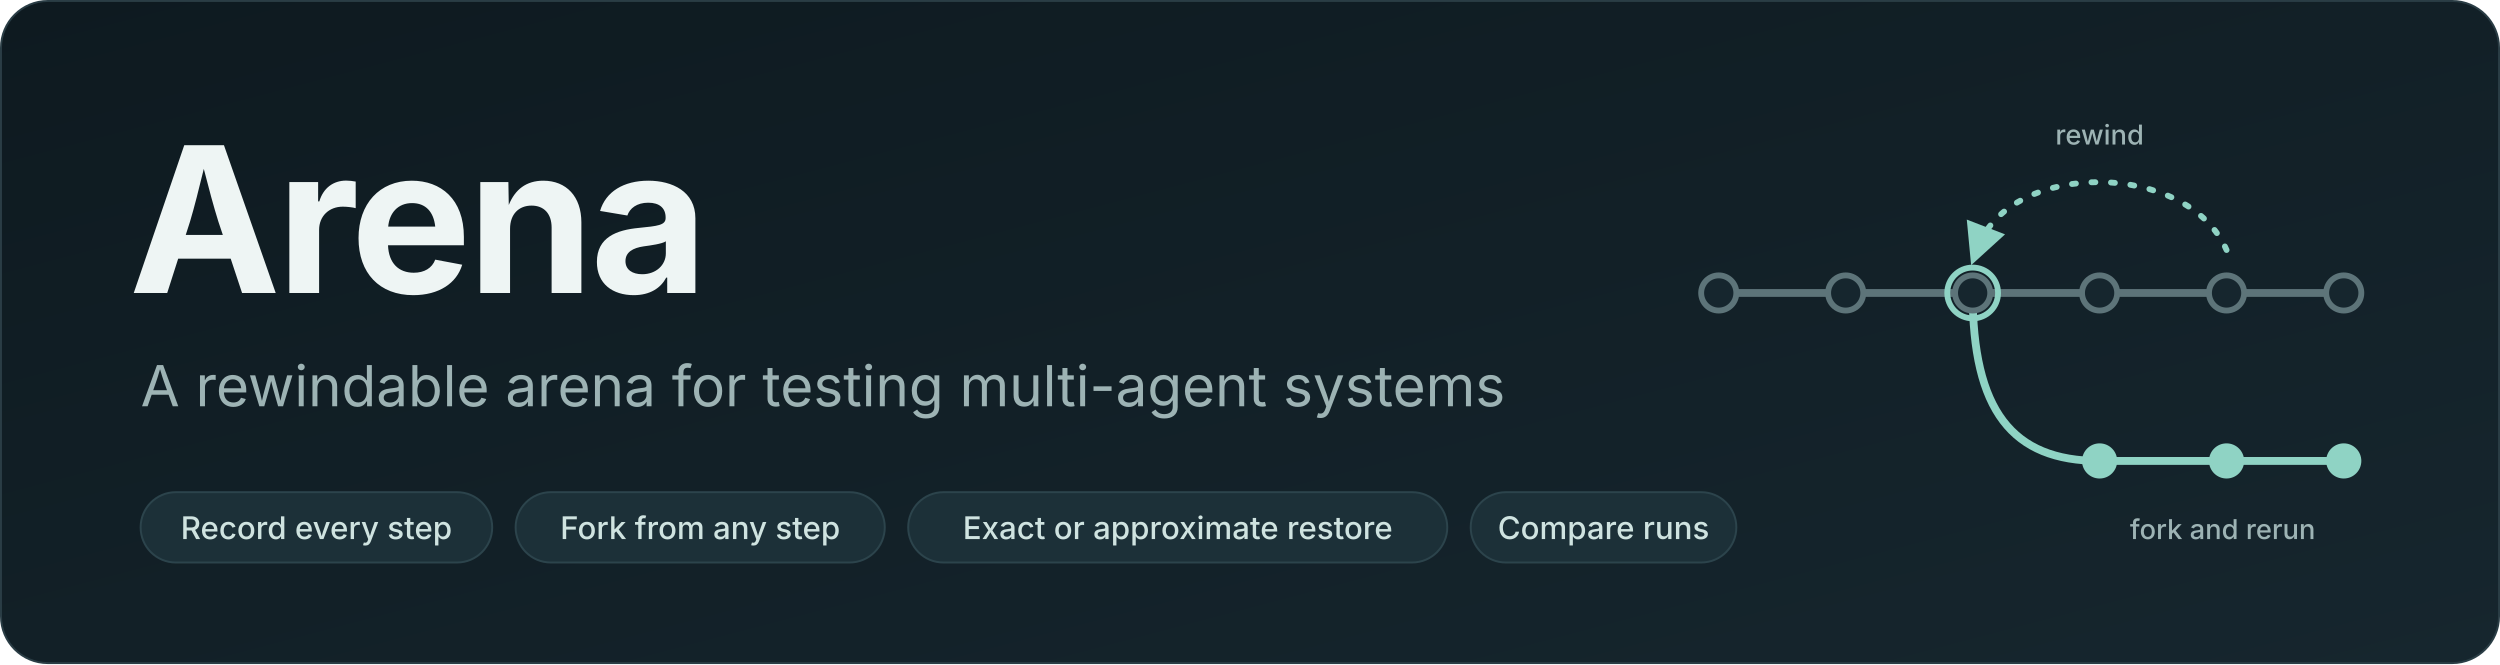
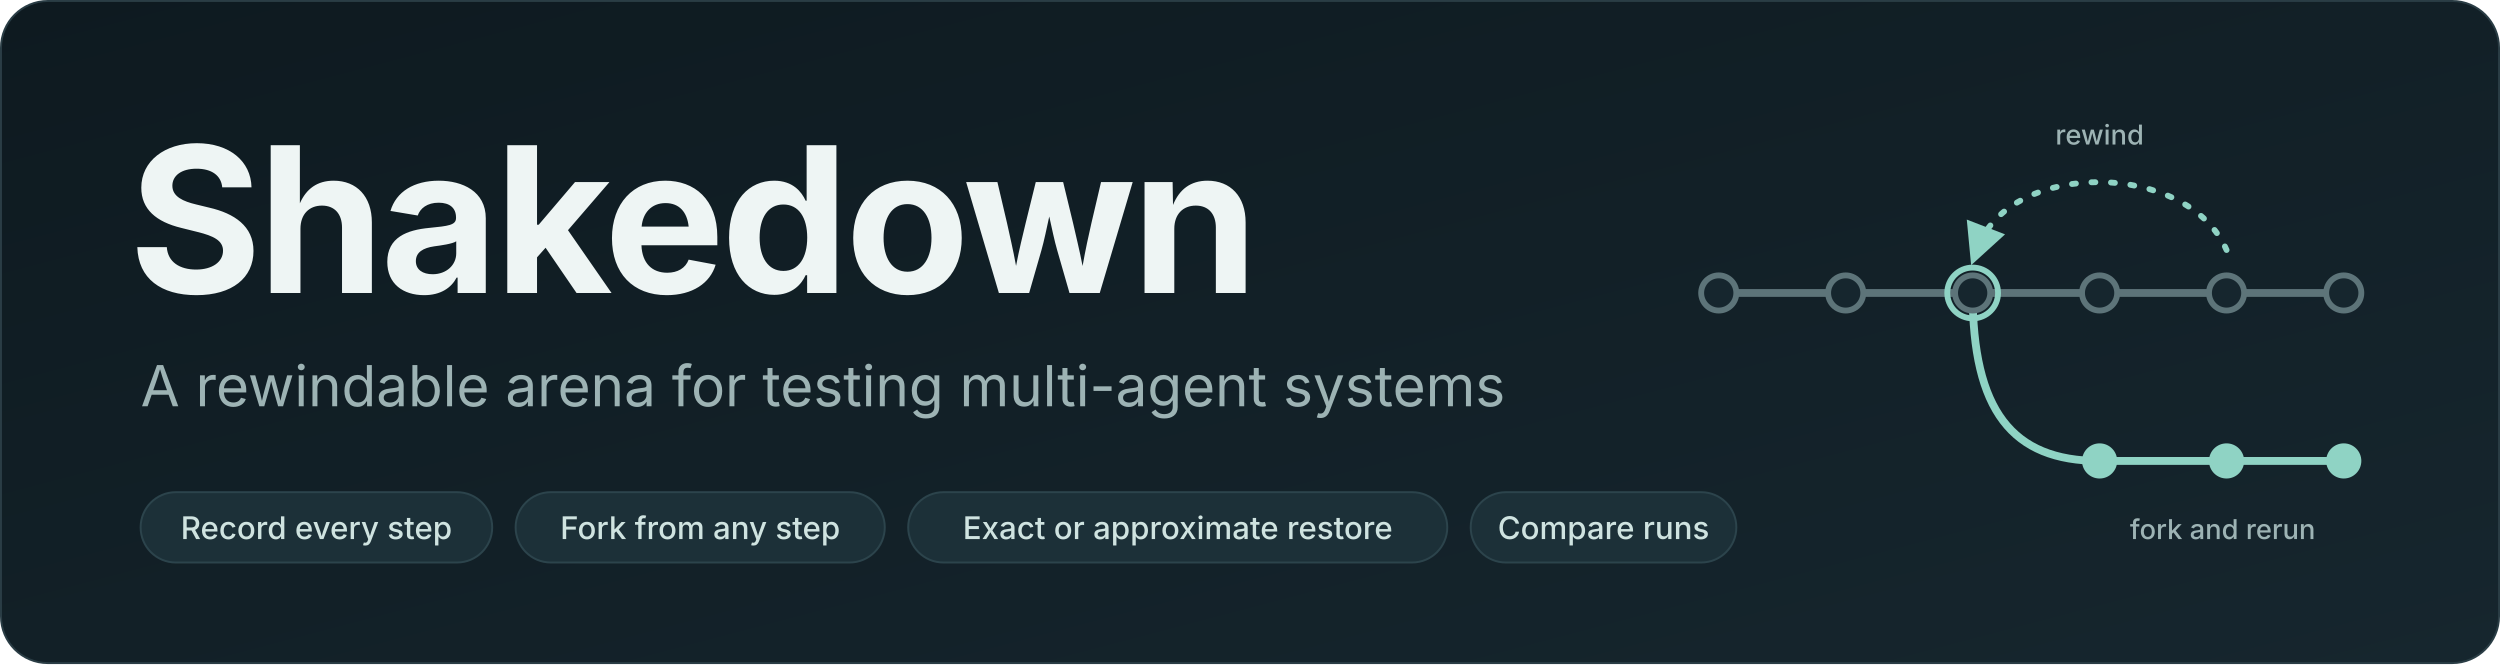
<svg xmlns="http://www.w3.org/2000/svg" width="1280" height="340" viewBox="0 0 1280 340" role="img" aria-labelledby="title desc">
  <defs>
    <linearGradient id="bg" x1="0" y1="0" x2="1" y2="1">
      <stop offset="0" stop-color="#0e1a20" />
      <stop offset="1" stop-color="#16262e" />
    </linearGradient>
    <marker id="head" viewBox="0 0 10 10" refX="5" refY="5" markerWidth="7" markerHeight="7" orient="auto-start-reverse">
      <path d="M0 0 L10 5 L0 10 z" fill="#8fd3c4" />
    </marker>
    <style>
      text { font-family: Inter, "Segoe UI", -apple-system, BlinkMacSystemFont, Helvetica, Arial, sans-serif; }
      .title { font-size: 104px; font-weight: 700; letter-spacing: -2px; fill: #eef5f4; }
      .tag { font-size: 29px; font-weight: 400; fill: #9db3b4; }
      .chip { font-size: 16px; font-weight: 500; fill: #cfe3e0; }
      .lbl { font-size: 14px; font-weight: 500; fill: #9db3b4; }
    </style>
  </defs>
  <rect x="0.5" y="0.5" width="1279" height="339" rx="24" fill="url(#bg)" stroke="#2a3d45" />
-   <text x="66" y="150" class="title">Arena</text>
+   <text x="66" y="150" class="title">Shakedown</text>
  <text x="72" y="208" class="tag">A rewindable arena for testing multi-agent systems</text>
  <rect x="72" y="252" width="180" height="36" rx="18" fill="#1c3038" stroke="#2c444c" />
  <text x="162.0" y="276" text-anchor="middle" class="chip">Record every step</text>
  <rect x="264" y="252" width="189" height="36" rx="18" fill="#1c3038" stroke="#2c444c" />
  <text x="358.5" y="276" text-anchor="middle" class="chip">Fork from any step</text>
  <rect x="465" y="252" width="276" height="36" rx="18" fill="#1c3038" stroke="#2c444c" />
  <text x="603.0" y="276" text-anchor="middle" class="chip">Exact or approximate restore</text>
  <rect x="753" y="252" width="136" height="36" rx="18" fill="#1c3038" stroke="#2c444c" />
  <text x="821.0" y="276" text-anchor="middle" class="chip">Compare runs</text>
  <g fill="none" stroke-linecap="round">
    <path d="M880 150 H1200" stroke="#5d7479" stroke-width="4" />
    <path d="M1010 150 C1010 210 1030 236 1075 236 H1200" stroke="#8fd3c4" stroke-width="4" />
    <path d="M1140 128 C1120 82 1030 82 1013 126" stroke="#8fd3c4" stroke-width="3" stroke-dasharray="2 8" marker-end="url(#head)" />
  </g>
  <circle cx="880" cy="150" r="9" fill="#16262e" stroke="#5d7479" stroke-width="3" />
  <circle cx="945" cy="150" r="9" fill="#16262e" stroke="#5d7479" stroke-width="3" />
  <circle cx="1010" cy="150" r="9" fill="#16262e" stroke="#5d7479" stroke-width="3" />
  <circle cx="1075" cy="150" r="9" fill="#16262e" stroke="#5d7479" stroke-width="3" />
  <circle cx="1140" cy="150" r="9" fill="#16262e" stroke="#5d7479" stroke-width="3" />
  <circle cx="1200" cy="150" r="9" fill="#16262e" stroke="#5d7479" stroke-width="3" />
  <circle cx="1010" cy="150" r="13" fill="none" stroke="#8fd3c4" stroke-width="3" />
  <circle cx="1075" cy="236" r="9" fill="#8fd3c4" />
  <circle cx="1140" cy="236" r="9" fill="#8fd3c4" />
  <circle cx="1200" cy="236" r="9" fill="#8fd3c4" />
  <text x="1075" y="74" text-anchor="middle" class="lbl">rewind</text>
  <text x="1138" y="276" text-anchor="middle" class="lbl">fork and rerun</text>
</svg>
